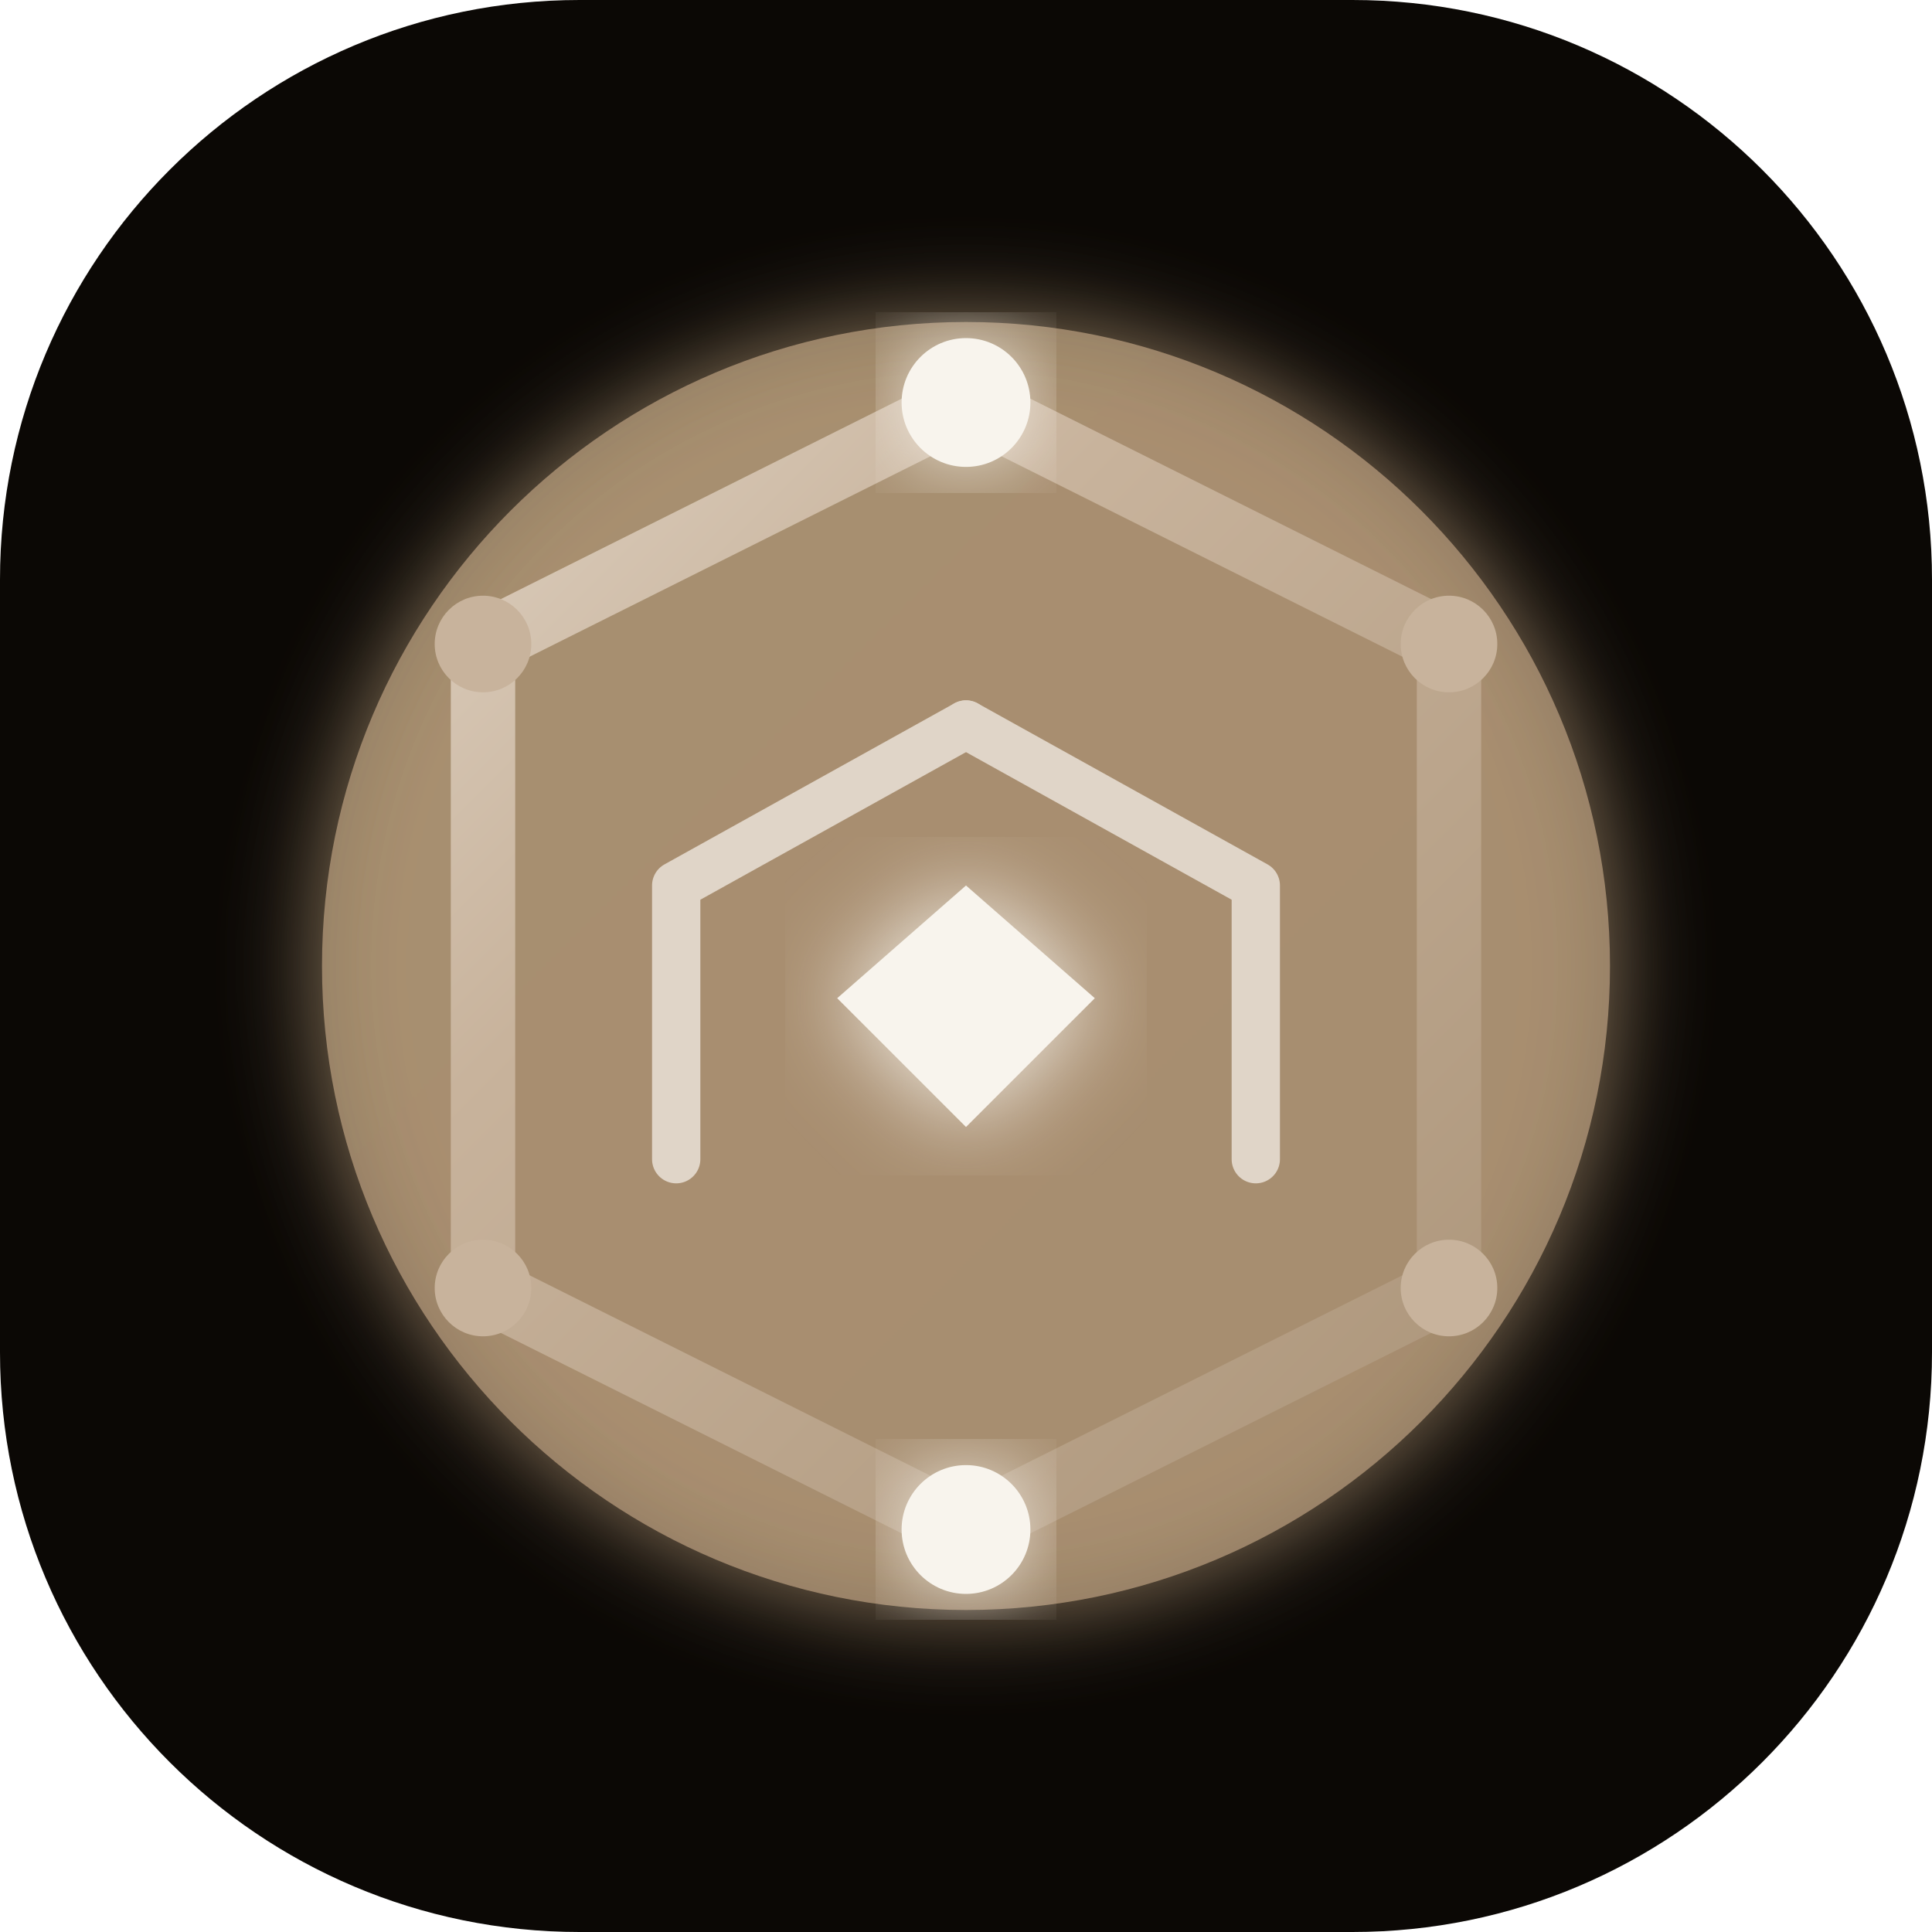
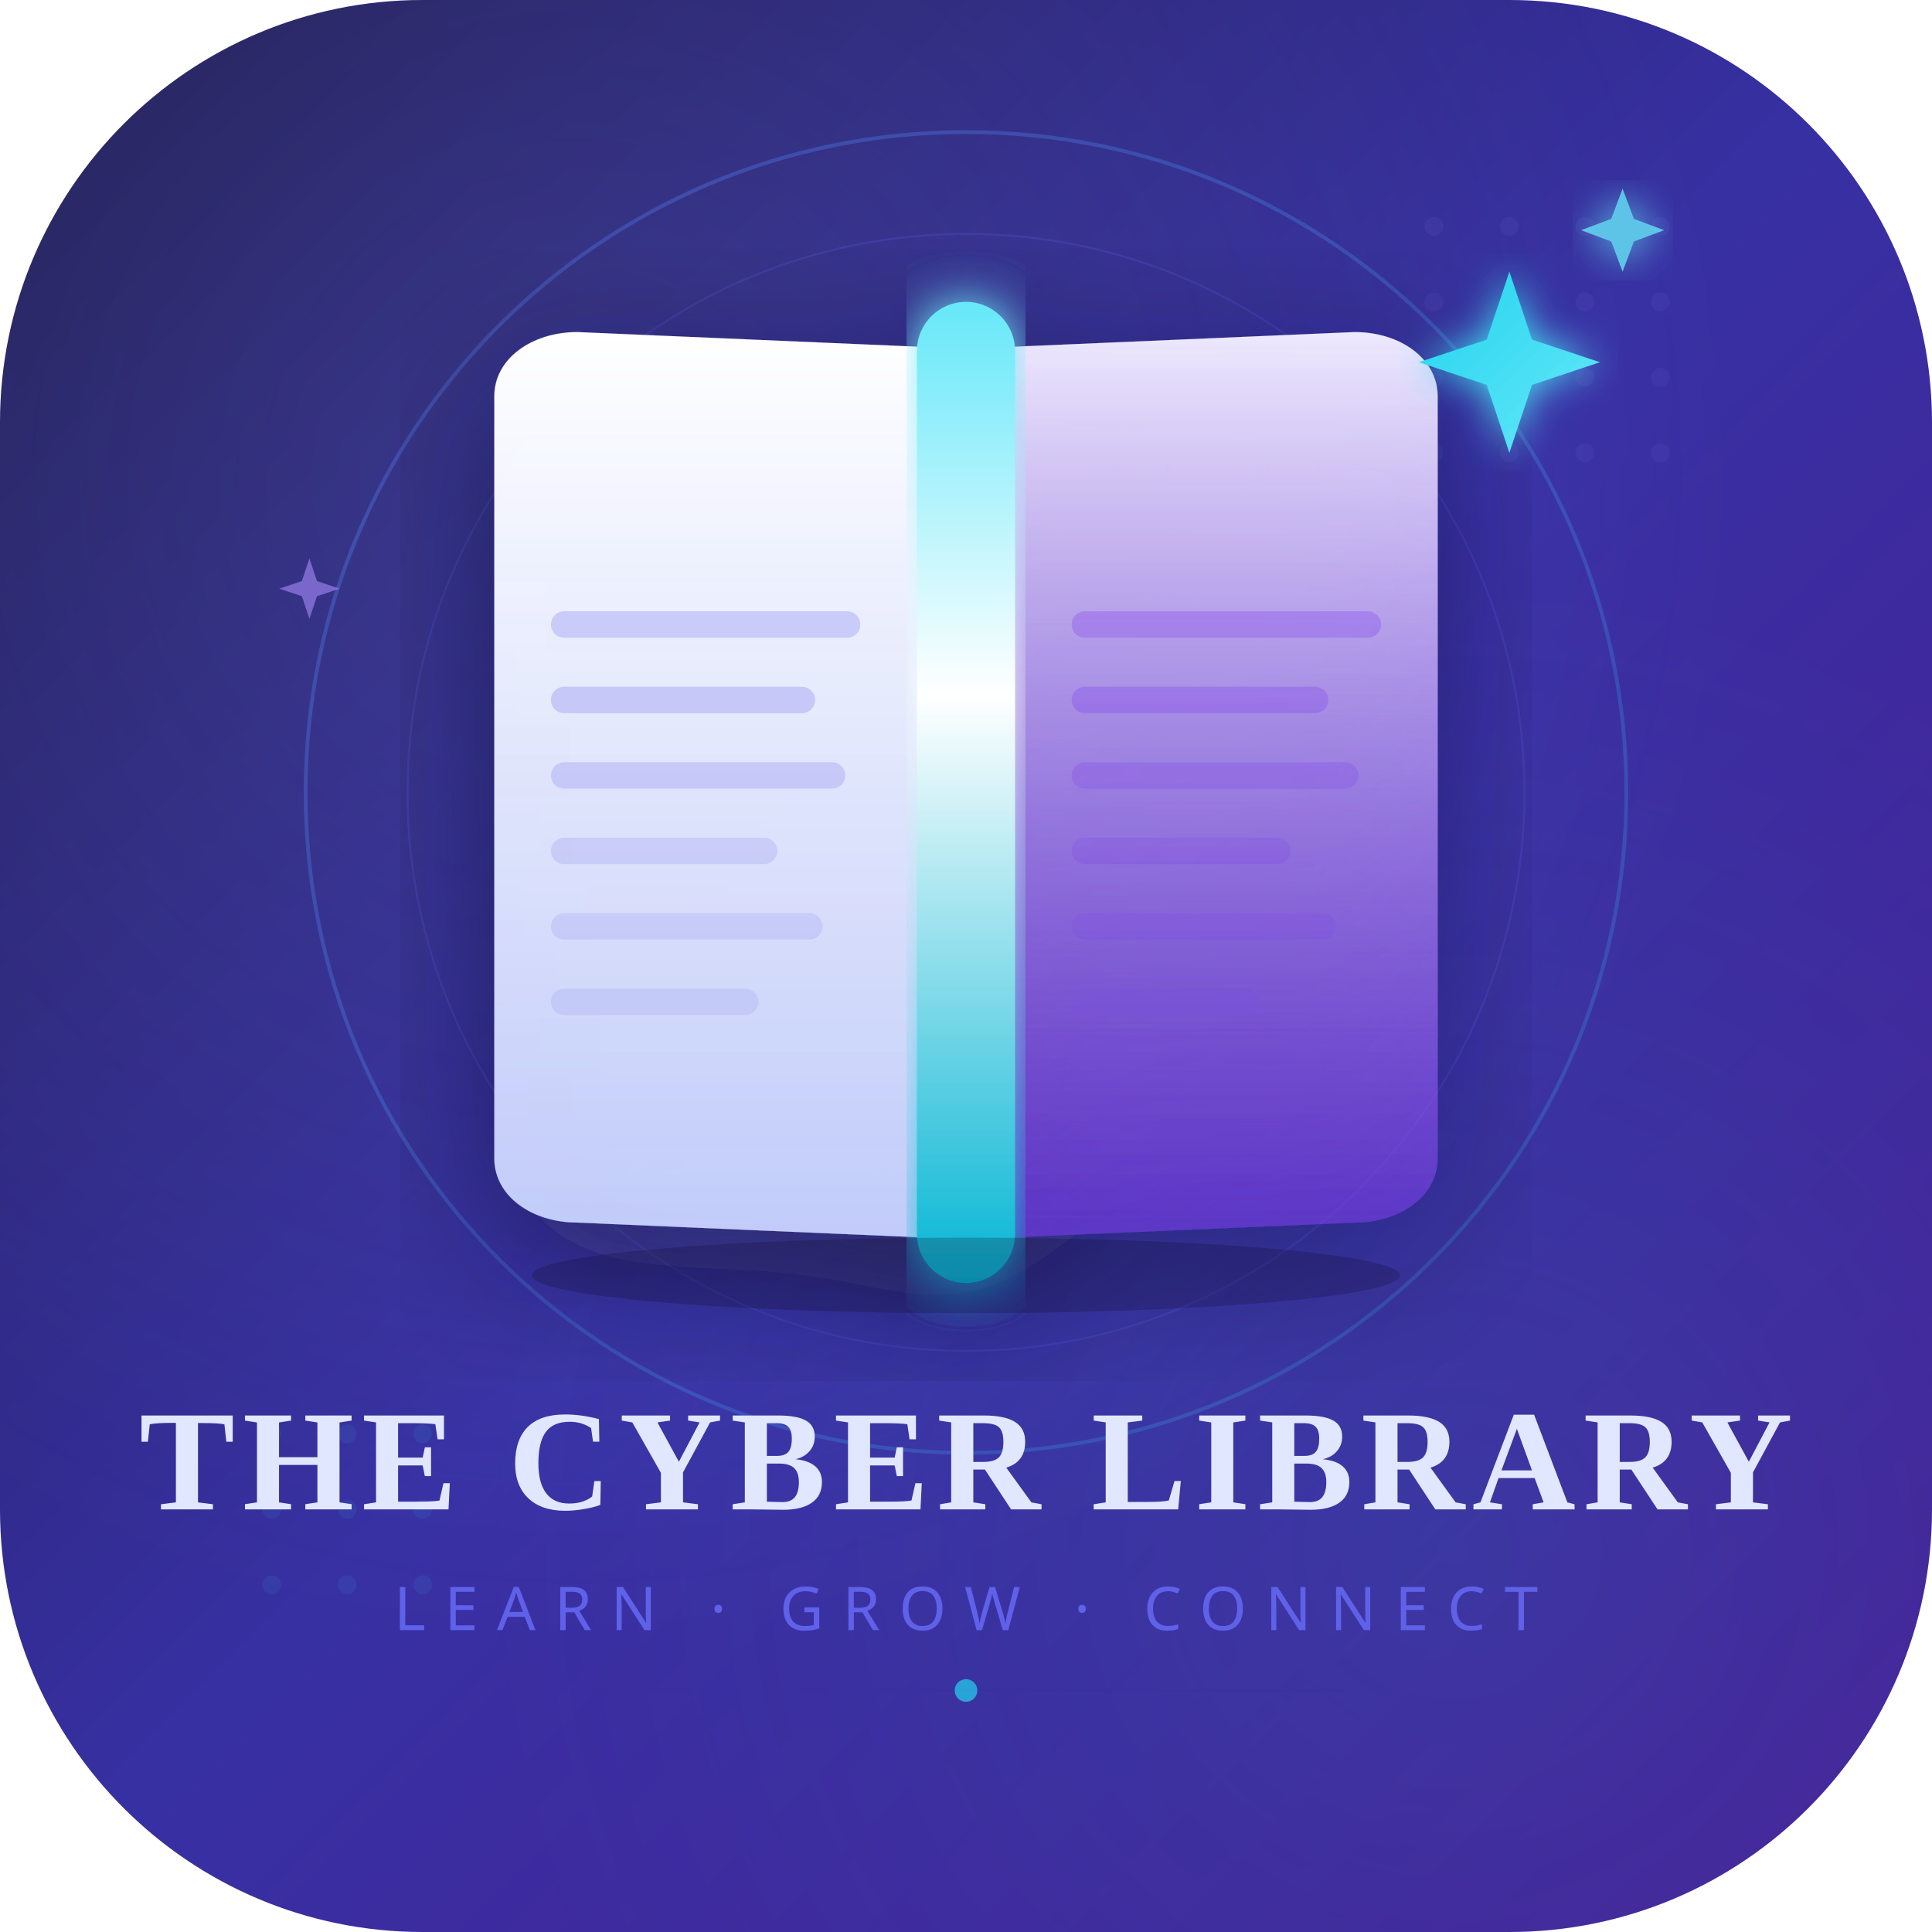
- <svg xmlns="http://www.w3.org/2000/svg" viewBox="0 0 120 120" fill="none">
+ <svg xmlns="http://www.w3.org/2000/svg" viewBox="0 0 512 512" width="512" height="512">
  <defs>
-     <linearGradient id="gold-grad" x1="0" y1="0" x2="120" y2="120" gradientUnits="userSpaceOnUse">
-       <stop offset="0%" stop-color="#f8f4ed" />
-       <stop offset="40%" stop-color="#c8b39c" />
-       <stop offset="100%" stop-color="#9a8264" />
+     <linearGradient id="bg512" x1="0" y1="0" x2="512" y2="512" gradientUnits="userSpaceOnUse">
+       <stop offset="0%" stop-color="#1E1B4B" />
+       <stop offset="50%" stop-color="#3730A3" />
+       <stop offset="100%" stop-color="#4C1D95" />
    </linearGradient>
-     <linearGradient id="glow-grad" x1="0" y1="0" x2="120" y2="120">
-       <stop offset="0%" stop-color="#b09575" stop-opacity="0.8" />
-       <stop offset="100%" stop-color="#0b0805" stop-opacity="0.1" />
+     <radialGradient id="bgGlow512" cx="30%" cy="25%" r="60%" gradientUnits="objectBoundingBox">
+       <stop offset="0%" stop-color="#818CF8" stop-opacity="0.18" />
+       <stop offset="100%" stop-color="#818CF8" stop-opacity="0" />
+     </radialGradient>
+     <radialGradient id="bgGlow2" cx="75%" cy="80%" r="50%" gradientUnits="objectBoundingBox">
+       <stop offset="0%" stop-color="#06B6D4" stop-opacity="0.12" />
+       <stop offset="100%" stop-color="#06B6D4" stop-opacity="0" />
+     </radialGradient>
+     <linearGradient id="pageL512" x1="0" y1="0" x2="0" y2="1">
+       <stop offset="0%" stop-color="#FFFFFF" />
+       <stop offset="100%" stop-color="#C7D2FE" stop-opacity="0.95" />
    </linearGradient>
-     <filter id="neon" x="-20%" y="-20%" width="140%" height="140%">
-       <feGaussianBlur stdDeviation="3" result="blur" />
+     <linearGradient id="pageR512" x1="0" y1="0" x2="0" y2="1">
+       <stop offset="0%" stop-color="#EDE9FE" />
+       <stop offset="100%" stop-color="#7C3AED" stop-opacity="0.5" />
+     </linearGradient>
+     <linearGradient id="spine512" x1="0" y1="0" x2="0" y2="1" gradientUnits="objectBoundingBox">
+       <stop offset="0%" stop-color="#67E8F9" />
+       <stop offset="40%" stop-color="#FFFFFF" />
+       <stop offset="100%" stop-color="#06B6D4" />
+     </linearGradient>
+     <linearGradient id="starGrad" x1="0" y1="0" x2="1" y2="1">
+       <stop offset="0%" stop-color="#22D3EE" />
+       <stop offset="100%" stop-color="#67E8F9" />
+     </linearGradient>
+     <linearGradient id="ringGrad" x1="0" y1="0" x2="512" y2="512" gradientUnits="userSpaceOnUse">
+       <stop offset="0%" stop-color="#6366F1" stop-opacity="0.4" />
+       <stop offset="100%" stop-color="#22D3EE" stop-opacity="0.15" />
+     </linearGradient>
+     <filter id="bookShadow512">
+       <feDropShadow dx="0" dy="12" stdDeviation="20" flood-color="#0F0A2A" flood-opacity="0.5" />
+     </filter>
+     <filter id="spineGlow512">
+       <feGaussianBlur stdDeviation="6" result="blur" />
      <feMerge>
        <feMergeNode in="blur" />
        <feMergeNode in="SourceGraphic" />
      </feMerge>
    </filter>
+     <filter id="sparkGlow512">
+       <feGaussianBlur stdDeviation="5" result="blur" />
+       <feMerge>
+         <feMergeNode in="blur" />
+         <feMergeNode in="SourceGraphic" />
+       </feMerge>
+     </filter>
+     <filter id="outerGlow">
+       <feGaussianBlur stdDeviation="12" result="blur" />
+       <feMerge>
+         <feMergeNode in="blur" />
+         <feMergeNode in="SourceGraphic" />
+       </feMerge>
+     </filter>
+     <clipPath id="roundClip">
+       <rect width="512" height="512" rx="112" />
+     </clipPath>
  </defs>
-   <rect width="120" height="120" fill="#0b0805" rx="36" />
-   <circle cx="60" cy="60" r="40" fill="url(#glow-grad)" filter="url(#neon)" />
-   <path d="M60 25 L30 40 V80 L60 95 L90 80 V40 Z" stroke="url(#gold-grad)" stroke-width="4" stroke-linejoin="round" />
-   <path d="M60 25 V95" stroke="url(#gold-grad)" stroke-width="4" stroke-linecap="round" filter="url(#neon)" />
-   <path d="M60 45 L42 55 V72" stroke="#e0d5c8" stroke-width="3" stroke-linecap="round" stroke-linejoin="round" />
-   <path d="M60 45 L78 55 V72" stroke="#e0d5c8" stroke-width="3" stroke-linecap="round" stroke-linejoin="round" />
-   <circle cx="60" cy="25" r="4" fill="#f8f4ed" filter="url(#neon)" />
-   <circle cx="60" cy="95" r="4" fill="#f8f4ed" filter="url(#neon)" />
-   <circle cx="30" cy="40" r="3" fill="#c8b39c" />
-   <circle cx="90" cy="40" r="3" fill="#c8b39c" />
-   <circle cx="30" cy="80" r="3" fill="#c8b39c" />
-   <circle cx="90" cy="80" r="3" fill="#c8b39c" />
-   <path d="M60 55 L52 62 L60 70 L68 62 Z" fill="#f8f4ed" filter="url(#neon)" />
+   <rect width="512" height="512" rx="112" fill="url(#bg512)" />
+   <rect width="512" height="512" rx="112" fill="url(#bgGlow512)" />
+   <rect width="512" height="512" rx="112" fill="url(#bgGlow2)" />
+   <circle cx="256" cy="210" r="175" fill="none" stroke="url(#ringGrad)" stroke-width="1" />
+   <circle cx="256" cy="210" r="148" fill="none" stroke="#6366F1" stroke-width="0.5" opacity="0.2" />
+   <g opacity="0.08" fill="#818CF8">
+     <circle cx="380" cy="60" r="2.5" />
+     <circle cx="400" cy="60" r="2.5" />
+     <circle cx="420" cy="60" r="2.5" />
+     <circle cx="440" cy="60" r="2.5" />
+     <circle cx="380" cy="80" r="2.5" />
+     <circle cx="400" cy="80" r="2.5" />
+     <circle cx="420" cy="80" r="2.5" />
+     <circle cx="440" cy="80" r="2.5" />
+     <circle cx="380" cy="100" r="2.5" />
+     <circle cx="400" cy="100" r="2.5" />
+     <circle cx="420" cy="100" r="2.5" />
+     <circle cx="440" cy="100" r="2.5" />
+     <circle cx="380" cy="120" r="2.5" />
+     <circle cx="400" cy="120" r="2.5" />
+     <circle cx="420" cy="120" r="2.5" />
+     <circle cx="440" cy="120" r="2.5" />
+   </g>
+   <g opacity="0.08" fill="#22D3EE">
+     <circle cx="72" cy="380" r="2.5" />
+     <circle cx="92" cy="380" r="2.5" />
+     <circle cx="112" cy="380" r="2.5" />
+     <circle cx="72" cy="400" r="2.5" />
+     <circle cx="92" cy="400" r="2.5" />
+     <circle cx="112" cy="400" r="2.5" />
+     <circle cx="72" cy="420" r="2.5" />
+     <circle cx="92" cy="420" r="2.5" />
+     <circle cx="112" cy="420" r="2.5" />
+   </g>
+   <g filter="url(#bookShadow512)" transform="translate(256,210) scale(1)">
+     <path d="       M -125 -105       C -125 -115, -115 -122, -103 -122       L -10 -118       L -10 118       L -103 114       C -115 114, -125 107, -125 97       Z     " fill="url(#pageL512)" />
+     <path d="       M 125 -105       C 125 -115, 115 -122, 103 -122       L 10 -118       L 10 118       L 103 114       C 115 114, 125 107, 125 97       Z     " fill="url(#pageR512)" />
+     <rect x="-13" y="-130" width="26" height="260" rx="13" fill="url(#spine512)" filter="url(#spineGlow512)" />
+     <rect x="-110" y="-48" width="82" height="7" rx="3.5" fill="#4F46E5" opacity="0.2" />
+     <rect x="-110" y="-28" width="70" height="7" rx="3.5" fill="#4F46E5" opacity="0.2" />
+     <rect x="-110" y="-8" width="78" height="7" rx="3.5" fill="#4F46E5" opacity="0.18" />
+     <rect x="-110" y="12" width="60" height="7" rx="3.5" fill="#4F46E5" opacity="0.14" />
+     <rect x="-110" y="32" width="72" height="7" rx="3.5" fill="#4F46E5" opacity="0.12" />
+     <rect x="-110" y="52" width="55" height="7" rx="3.5" fill="#4F46E5" opacity="0.1" />
+     <rect x="28" y="-48" width="82" height="7" rx="3.5" fill="#7C3AED" opacity="0.28" />
+     <rect x="28" y="-28" width="68" height="7" rx="3.5" fill="#7C3AED" opacity="0.28" />
+     <rect x="28" y="-8" width="76" height="7" rx="3.5" fill="#7C3AED" opacity="0.22" />
+     <rect x="28" y="12" width="58" height="7" rx="3.5" fill="#7C3AED" opacity="0.18" />
+     <rect x="28" y="32" width="70" height="7" rx="3.5" fill="#7C3AED" opacity="0.14" />
+     <rect x="28" y="52" width="50" height="7" rx="3.5" fill="#7C3AED" opacity="0.1" />
+   </g>
+   <path d="M 400 72 L 406 90 L 424 96 L 406 102 L 400 120 L 394 102 L 376 96 L 394 90 Z" fill="url(#starGrad)" filter="url(#sparkGlow512)" />
+   <path d="M 430 50 L 433 58 L 441 61 L 433 64 L 430 72 L 427 64 L 419 61 L 427 58 Z" fill="#67E8F9" opacity="0.8" filter="url(#sparkGlow512)" />
+   <path d="M 82 148 L 84 154 L 90 156 L 84 158 L 82 164 L 80 158 L 74 156 L 80 154 Z" fill="#A78BFA" opacity="0.6" />
+   <ellipse cx="256" cy="338" rx="115" ry="10" fill="#0F0A2A" opacity="0.25" />
+   <text x="256" y="400" font-family="Georgia, 'Times New Roman', serif" font-size="38" font-weight="700" fill="#E0E7FF" text-anchor="middle" letter-spacing="2">THE CYBER LIBRARY</text>
+   <text x="256" y="432" font-family="'Trebuchet MS', sans-serif" font-size="16" fill="#6366F1" text-anchor="middle" letter-spacing="5" opacity="0.9">LEARN · GROW · CONNECT</text>
+   <line x1="156" y1="448" x2="356" y2="448" stroke="#3730A3" stroke-width="1" opacity="0.5" />
+   <circle cx="256" cy="448" r="3" fill="#22D3EE" opacity="0.7" />
</svg>
